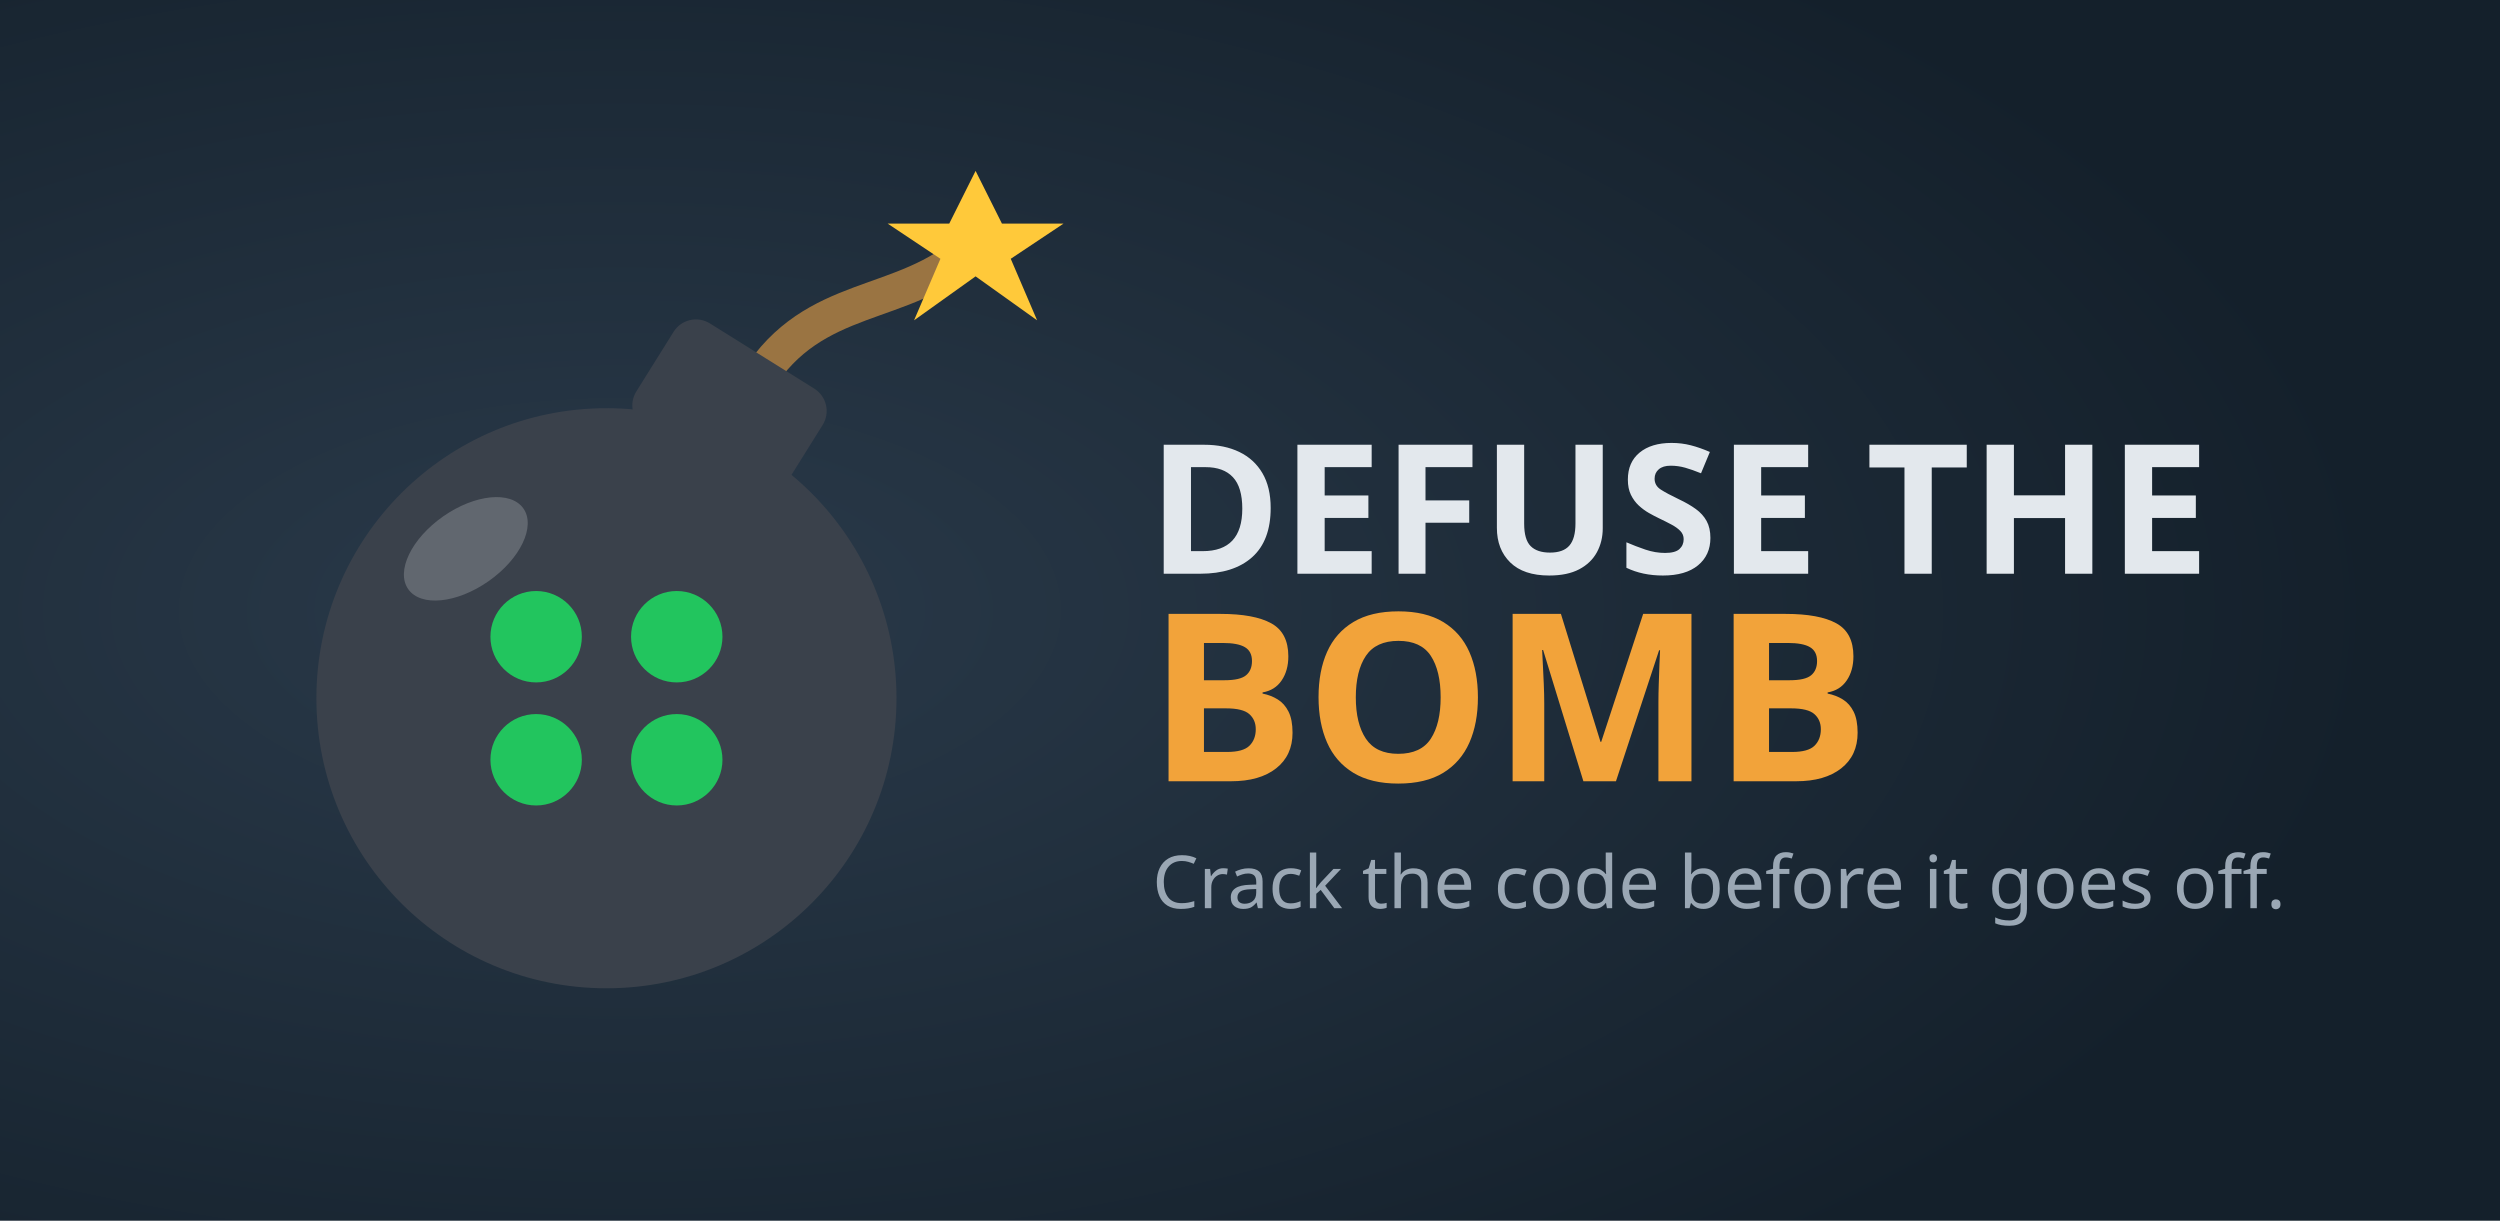
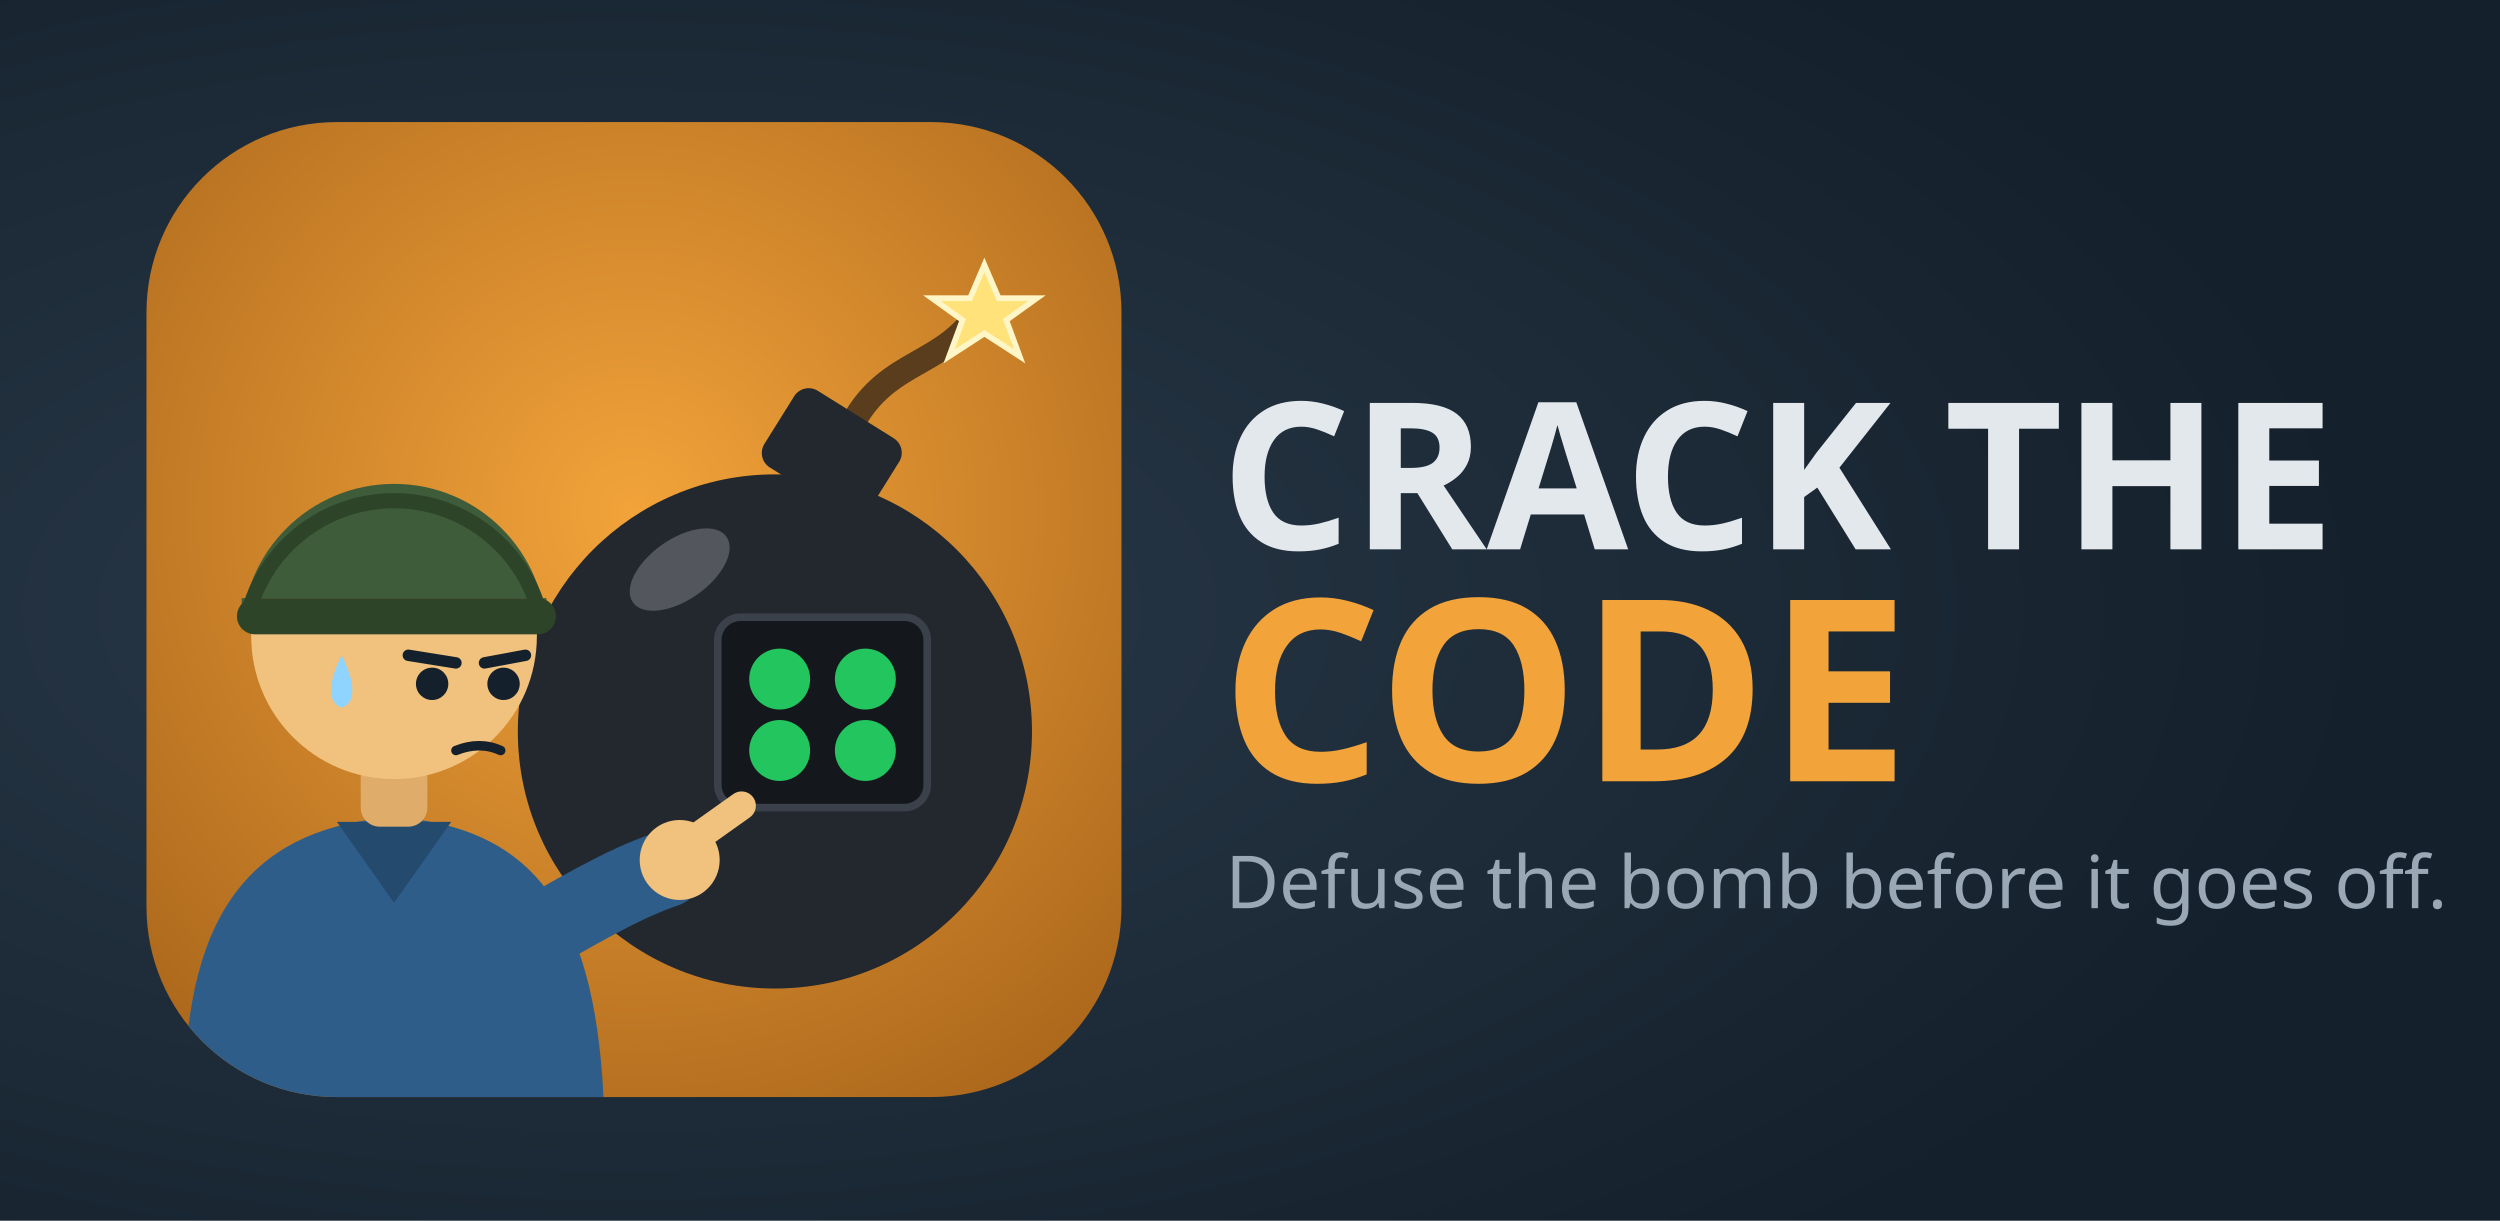
<svg xmlns="http://www.w3.org/2000/svg" viewBox="0 0 1024 500" width="1024" height="500">
  <defs>
    <radialGradient id="g" cx="25%" cy="50%" r="70%">
      <stop offset="0" stop-color="#2a3a4a" />
      <stop offset="1" stop-color="#14202b" />
    </radialGradient>
+     <radialGradient id="bg" cx="50%" cy="40%" r="75%">
+       <stop offset="0" stop-color="#f2a33a" />
+       <stop offset="1" stop-color="#a8641a" />
+     </radialGradient>
+     <clipPath id="c">
+       <rect width="1024" height="1024" rx="200" />
+     </clipPath>
  </defs>
  <rect width="1024" height="500" fill="url(#g)" />
-   <g transform="translate(90 70) scale(3.6)">
-     <path d="M60 26 C 66 14, 76 16, 84 10" fill="none" stroke="#9a7442" stroke-width="4" stroke-linecap="round" />
-     <rect x="48" y="20" width="20" height="14" rx="3" transform="rotate(32 58 27)" fill="#3a414b" />
-     <circle cx="44" cy="60" r="33" fill="#3a414b" />
-     <ellipse cx="28" cy="43" rx="8" ry="4.5" transform="rotate(-35 28 43)" fill="#fff" opacity=".2" />
-     <path d="M86 0 L89 6 L96 6 L90 10 L93 17 L86 12 L79 17 L82 10 L76 6 L83 6 Z" fill="#ffc93a" />
-     <g transform="translate(44 60)">
-       <circle cx="-8" cy="-7" r="5.2" fill="#22c55e" />
-       <circle cx="8" cy="-7" r="5.2" fill="#22c55e" />
-       <circle cx="-8" cy="7" r="5.2" fill="#22c55e" />
-       <circle cx="8" cy="7" r="5.2" fill="#22c55e" />
+   <g transform="translate(60 50) scale(0.39)" clip-path="url(#c)">
+     <rect width="1024" height="1024" fill="url(#bg)" />
+     <g id="bomb">
+       <path d="M735 330 C 770 250, 830 260, 870 205" fill="none" stroke="#5a3d1c" stroke-width="26" stroke-linecap="round" />
+       <rect x="655" y="300" width="130" height="95" rx="18" transform="rotate(32 720 347)" fill="#23272e" />
+       <circle cx="660" cy="640" r="270" fill="#23272e" />
+       <ellipse cx="560" cy="470" rx="60" ry="32" transform="rotate(-35 560 470)" fill="#fff" opacity=".22" />
+       <path d="M880 150 L895 185 L935 185 L903 208 L917 246 L880 222 L843 246 L857 208 L825 185 L865 185 Z" fill="#ffe27a" stroke="#fff6c8" stroke-width="6" />
+       <rect x="600" y="520" width="220" height="200" rx="24" fill="#14181d" stroke="#3a414b" stroke-width="8" />
+       <circle cx="665" cy="585" r="32" fill="#22c55e" />
+       <circle cx="755" cy="585" r="32" fill="#22c55e" />
+       <circle cx="665" cy="660" r="32" fill="#22c55e" />
+       <circle cx="755" cy="660" r="32" fill="#22c55e" />
+     </g>
+     <g id="guy">
+       <path d="M40 1024 C 40 820, 120 740, 260 730 C 400 740, 470 820, 480 1024 Z" fill="#2f5d8a" />
+       <path d="M200 735 L260 820 L320 735 Z" fill="#244a6e" />
+       <path d="M380 870 C 450 830, 500 800, 545 785" fill="none" stroke="#2f5d8a" stroke-width="80" stroke-linecap="round" />
+       <circle cx="560" cy="775" r="42" fill="#f1c27d" />
+       <path d="M580 750 L625 718" stroke="#f1c27d" stroke-width="30" stroke-linecap="round" />
+       <rect x="225" y="640" width="70" height="100" rx="20" fill="#e0ac69" />
+       <circle cx="260" cy="540" r="150" fill="#f1c27d" />
+       <path d="M100 540 A160 160 0 0 1 420 540 L420 500 L100 500 Z" fill="#3e5c3a" />
+       <path d="M105 525 A158 158 0 0 1 415 525" fill="none" stroke="#2d4429" stroke-width="16" />
+       <rect x="95" y="500" width="335" height="38" rx="19" fill="#2d4429" />
+       <circle cx="300" cy="590" r="17" fill="#14202b" />
+       <circle cx="375" cy="590" r="17" fill="#14202b" />
+       <path d="M275 560 L325 568" stroke="#14202b" stroke-width="12" stroke-linecap="round" />
+       <path d="M355 568 L398 560" stroke="#14202b" stroke-width="12" stroke-linecap="round" />
+       <path d="M325 660 Q 350 650 372 660" fill="none" stroke="#14202b" stroke-width="10" stroke-linecap="round" />
+       <path d="M205 560 C 190 590, 190 610, 205 615 C 220 610, 220 590, 205 560 Z" fill="#8fd3ff" />
    </g>
  </g>
-   <text x="470" y="235" fill="#e3e8ed" font-family="Chakra Petch" font-weight="700" font-size="74">DEFUSE THE</text>
-   <text x="470" y="320" fill="#f2a33a" font-family="Chakra Petch" font-weight="700" font-size="96">BOMB</text>
-   <text x="472" y="372" fill="#9aa7b4" font-family="IBM Plex Sans" font-size="30">Crack the code before it goes off.</text>
+   <text x="500" y="225" fill="#e3e8ed" font-family="Chakra Petch" font-weight="700" font-size="84">CRACK THE</text>
+   <text x="500" y="320" fill="#f2a33a" font-family="Chakra Petch" font-weight="700" font-size="104">CODE</text>
+   <text x="502" y="372" fill="#9aa7b4" font-family="IBM Plex Sans" font-size="30">Defuse the bomb before it goes off.</text>
</svg>
